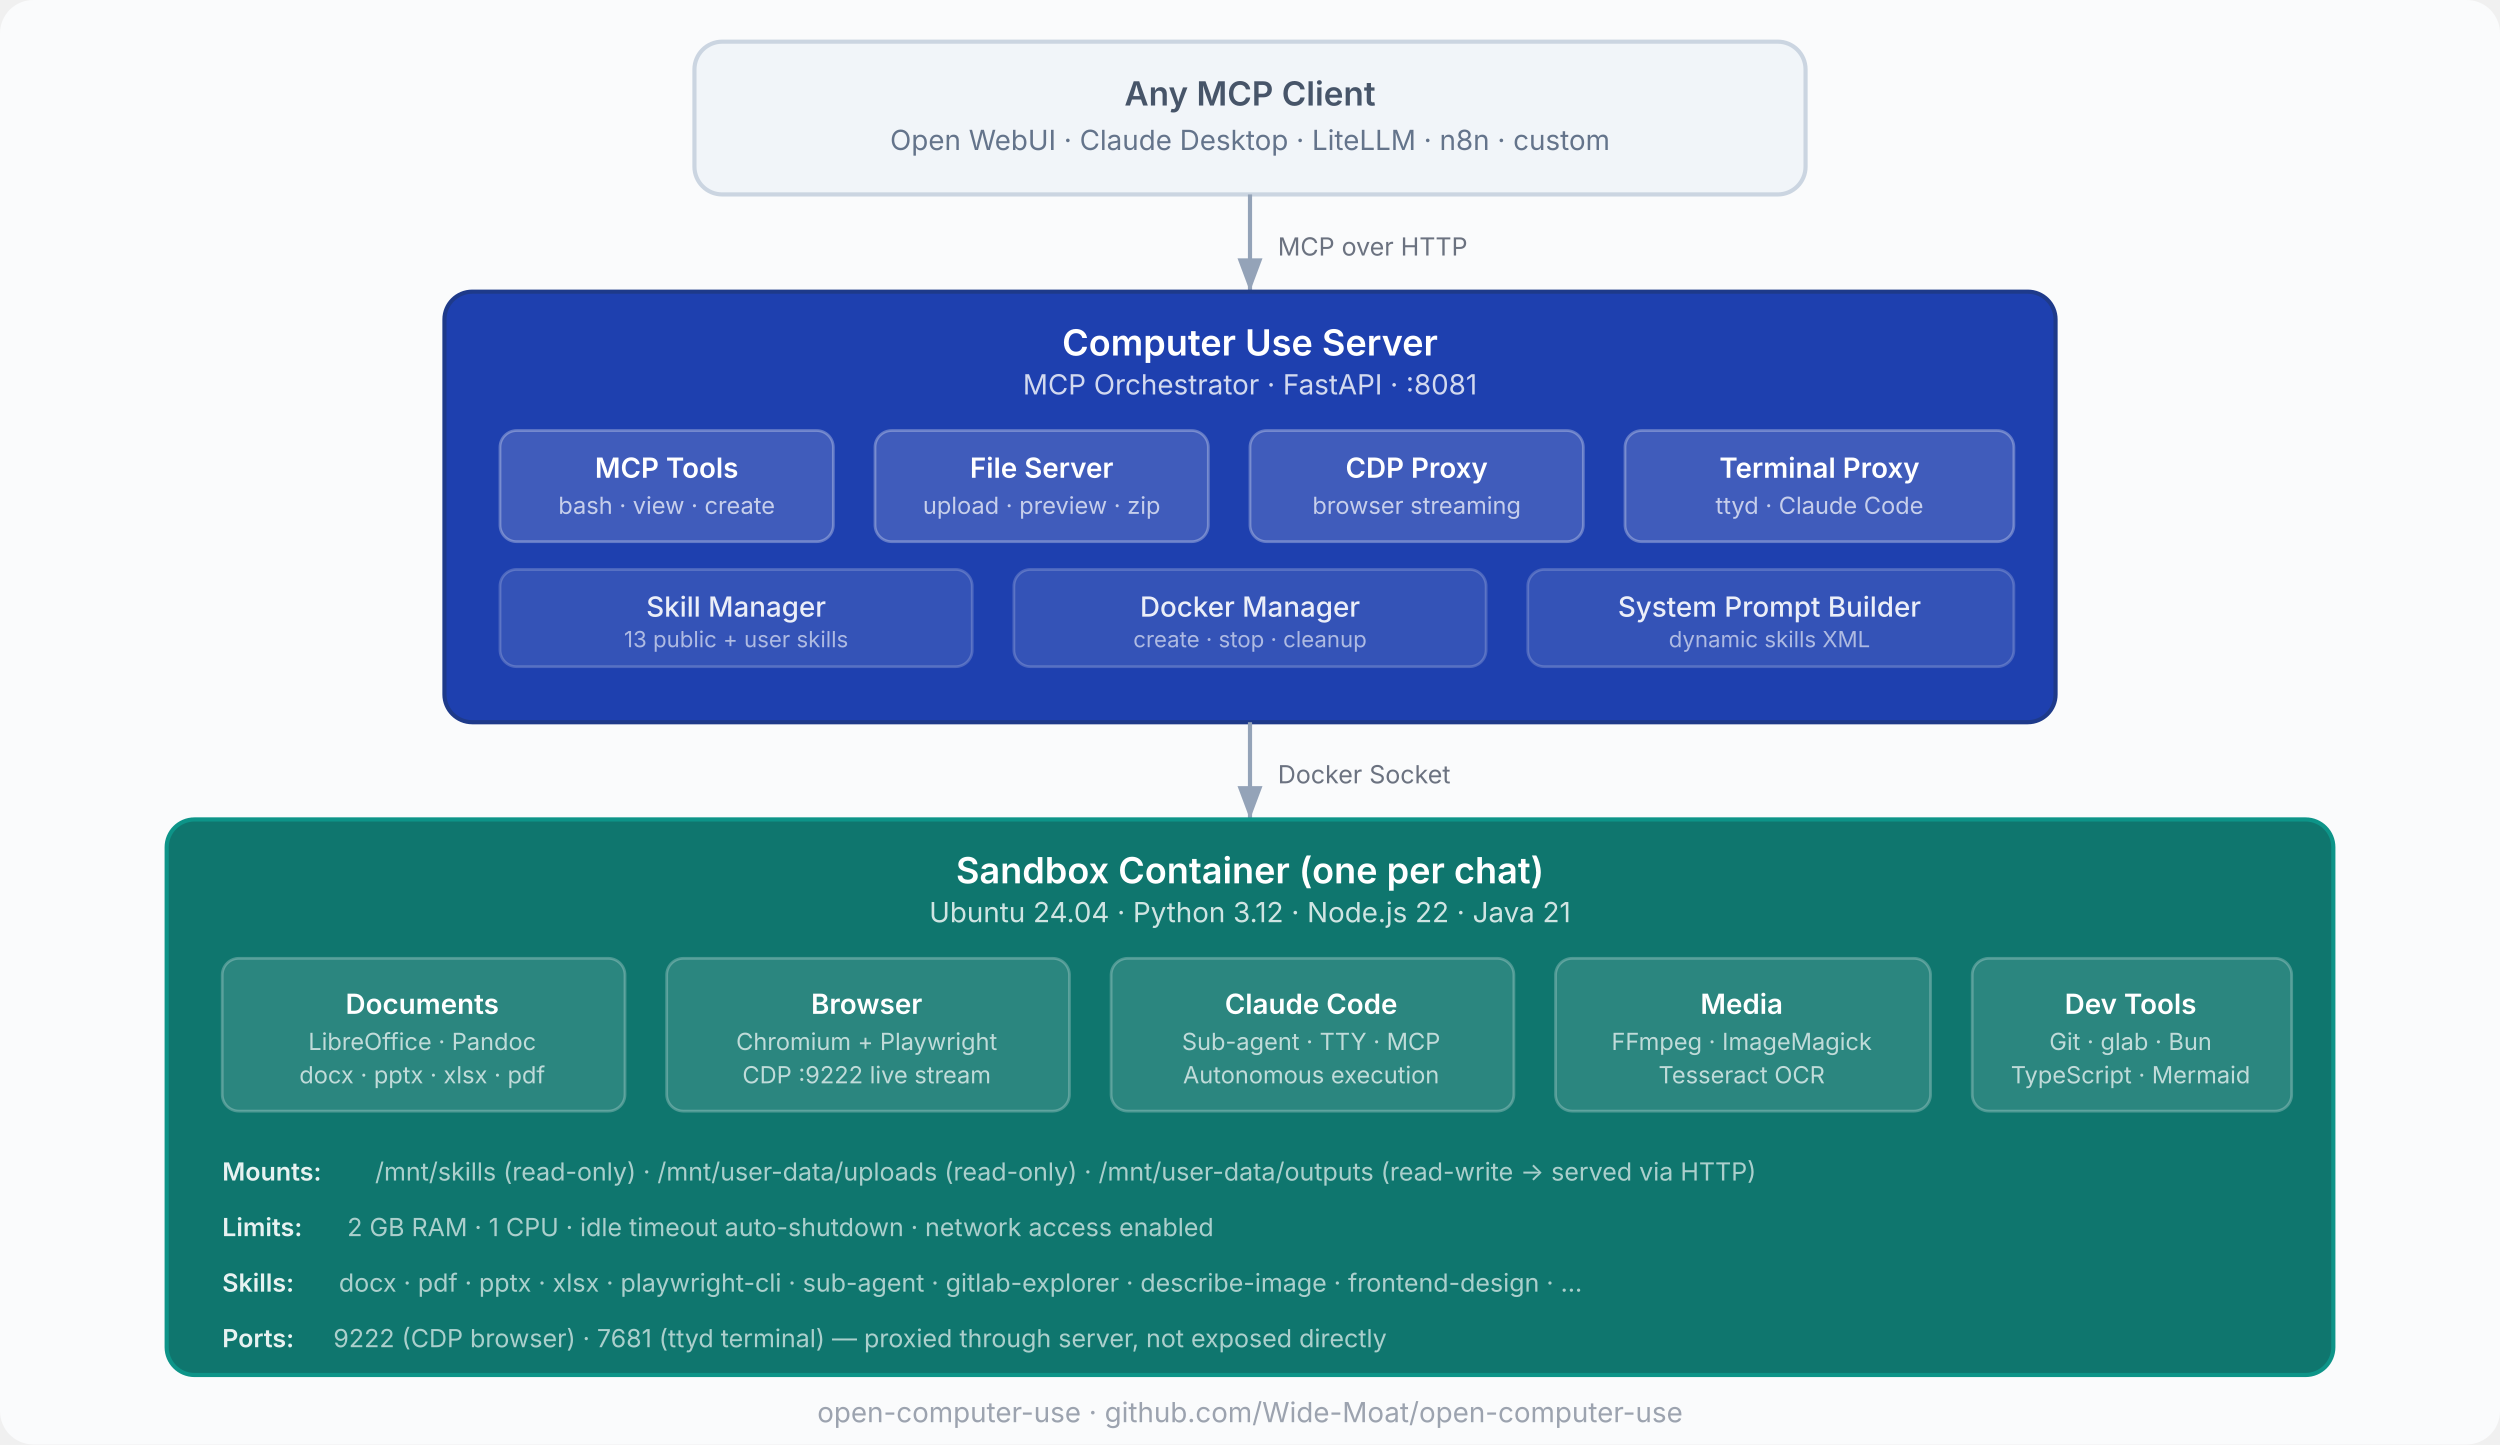
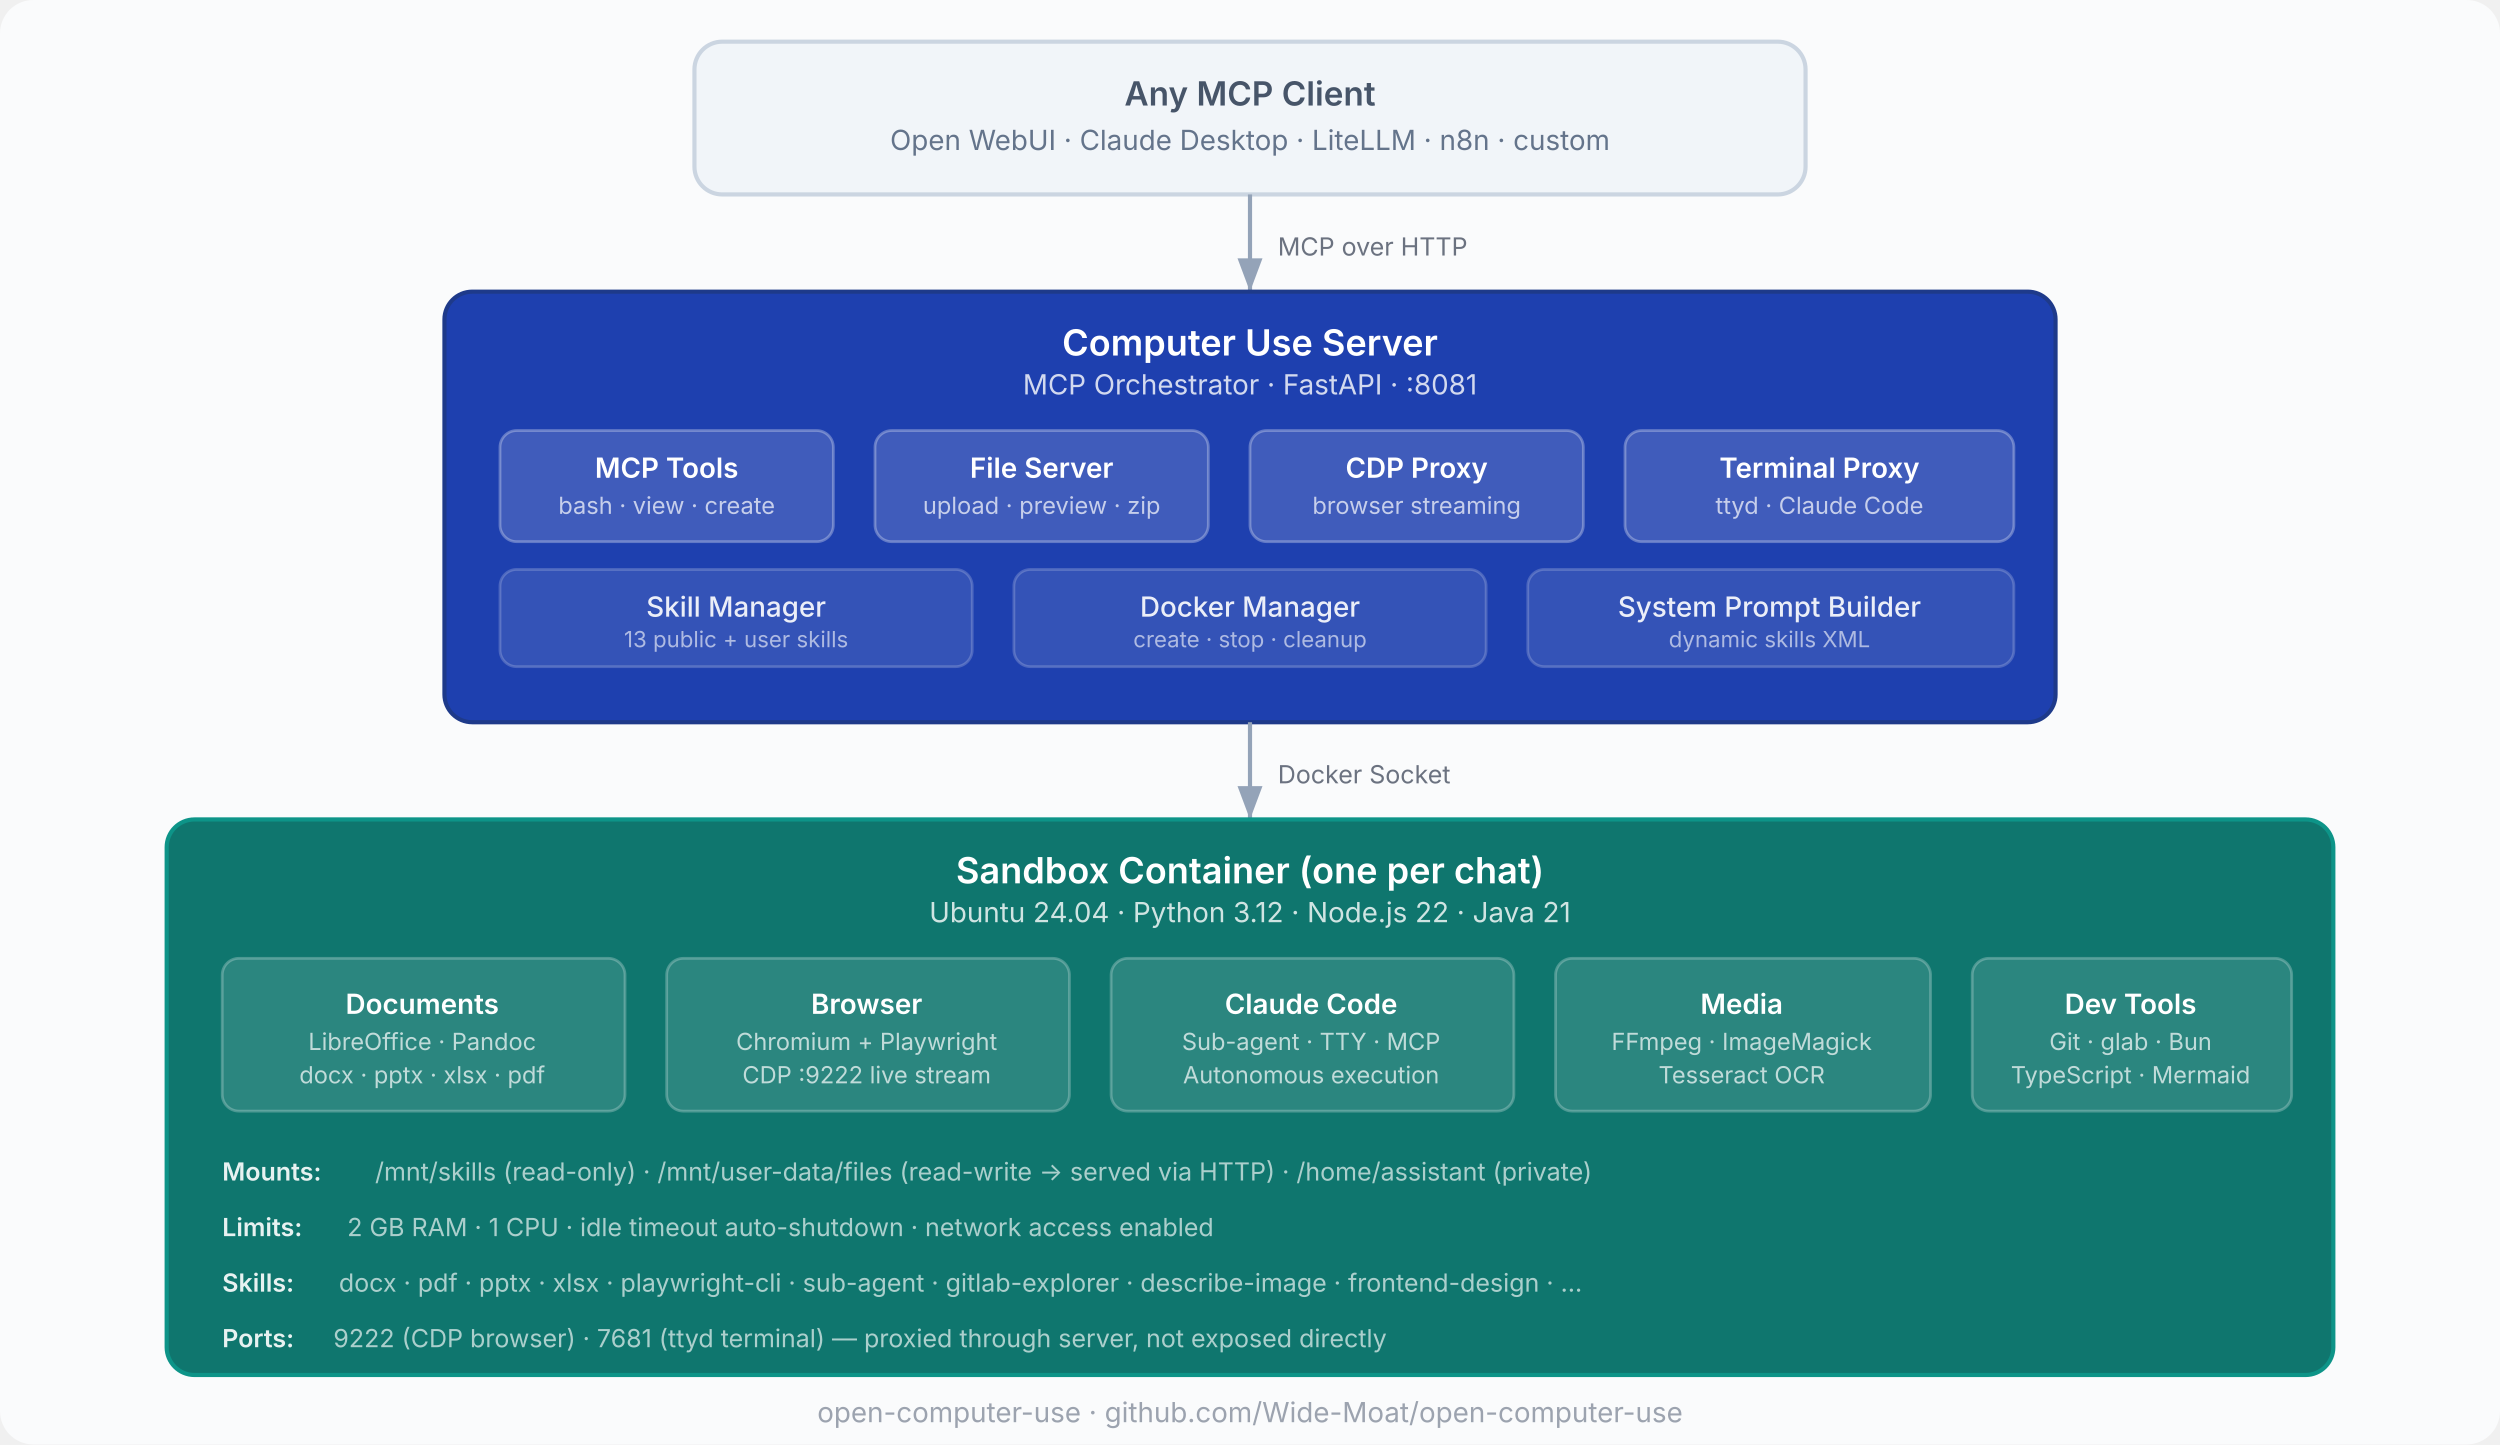
<svg xmlns="http://www.w3.org/2000/svg" viewBox="0 0 900 520" font-family="Inter, -apple-system, system-ui, sans-serif">
  <defs>
    <style>
      .box { rx: 10; stroke-width: 1.5; }
      .label { font-size: 13px; font-weight: 600; fill: #fff; }
      .sublabel { font-size: 10px; fill: rgba(255,255,255,0.8); }
      .item { font-size: 10.5px; fill: #374151; }
      .arrow { stroke: #94a3b8; stroke-width: 1.5; fill: none; marker-end: url(#arrowhead); }
      .arrow-label { font-size: 9px; fill: #6b7280; }
      .port { font-size: 9px; font-weight: 600; fill: #6b7280; }
    </style>
    <marker id="arrowhead" markerWidth="8" markerHeight="6" refX="8" refY="3" orient="auto">
      <path d="M0,0 L8,3 L0,6" fill="#94a3b8" />
    </marker>
  </defs>
  <rect width="900" height="520" rx="12" fill="#fafbfc" />
  <rect x="250" y="15" width="400" height="55" class="box" fill="#f1f5f9" stroke="#cbd5e1" />
  <text x="450" y="38" text-anchor="middle" font-size="12" font-weight="600" fill="#475569">Any MCP Client</text>
  <text x="450" y="54" text-anchor="middle" font-size="10" fill="#64748b">Open WebUI  ·  Claude Desktop  ·  LiteLLM  ·  n8n  ·  custom</text>
  <path d="M450,70 L450,105" class="arrow" />
  <text x="460" y="92" class="arrow-label">MCP over HTTP</text>
  <rect x="160" y="105" width="580" height="155" class="box" fill="#1e40af" stroke="#1e3a8a" />
  <text x="450" y="128" text-anchor="middle" class="label">Computer Use Server</text>
  <text x="450" y="142" text-anchor="middle" class="sublabel">MCP Orchestrator · FastAPI · :8081</text>
  <rect x="180" y="155" width="120" height="40" rx="6" fill="rgba(255,255,255,0.15)" stroke="rgba(255,255,255,0.3)" />
  <text x="240" y="172" text-anchor="middle" font-size="10" font-weight="600" fill="#fff">MCP Tools</text>
  <text x="240" y="185" text-anchor="middle" font-size="8.5" fill="rgba(255,255,255,0.7)">bash · view · create</text>
  <rect x="315" y="155" width="120" height="40" rx="6" fill="rgba(255,255,255,0.15)" stroke="rgba(255,255,255,0.3)" />
  <text x="375" y="172" text-anchor="middle" font-size="10" font-weight="600" fill="#fff">File Server</text>
  <text x="375" y="185" text-anchor="middle" font-size="8.5" fill="rgba(255,255,255,0.7)">upload · preview · zip</text>
  <rect x="450" y="155" width="120" height="40" rx="6" fill="rgba(255,255,255,0.15)" stroke="rgba(255,255,255,0.3)" />
  <text x="510" y="172" text-anchor="middle" font-size="10" font-weight="600" fill="#fff">CDP Proxy</text>
  <text x="510" y="185" text-anchor="middle" font-size="8.5" fill="rgba(255,255,255,0.7)">browser streaming</text>
  <rect x="585" y="155" width="140" height="40" rx="6" fill="rgba(255,255,255,0.15)" stroke="rgba(255,255,255,0.3)" />
  <text x="655" y="172" text-anchor="middle" font-size="10" font-weight="600" fill="#fff">Terminal Proxy</text>
  <text x="655" y="185" text-anchor="middle" font-size="8.5" fill="rgba(255,255,255,0.7)">ttyd · Claude Code</text>
  <rect x="180" y="205" width="170" height="35" rx="6" fill="rgba(255,255,255,0.1)" stroke="rgba(255,255,255,0.2)" />
  <text x="265" y="222" text-anchor="middle" font-size="10" font-weight="500" fill="rgba(255,255,255,0.9)">Skill Manager</text>
  <text x="265" y="233" text-anchor="middle" font-size="8" fill="rgba(255,255,255,0.6)">13 public + user skills</text>
  <rect x="365" y="205" width="170" height="35" rx="6" fill="rgba(255,255,255,0.1)" stroke="rgba(255,255,255,0.2)" />
  <text x="450" y="222" text-anchor="middle" font-size="10" font-weight="500" fill="rgba(255,255,255,0.9)">Docker Manager</text>
  <text x="450" y="233" text-anchor="middle" font-size="8" fill="rgba(255,255,255,0.6)">create · stop · cleanup</text>
  <rect x="550" y="205" width="175" height="35" rx="6" fill="rgba(255,255,255,0.1)" stroke="rgba(255,255,255,0.2)" />
  <text x="637" y="222" text-anchor="middle" font-size="10" font-weight="500" fill="rgba(255,255,255,0.9)">System Prompt Builder</text>
  <text x="637" y="233" text-anchor="middle" font-size="8" fill="rgba(255,255,255,0.6)">dynamic skills XML</text>
  <path d="M450,260 L450,295" class="arrow" />
  <text x="460" y="282" class="arrow-label">Docker Socket</text>
  <rect x="60" y="295" width="780" height="200" class="box" fill="#0f766e" stroke="#0d9488" />
  <text x="450" y="318" text-anchor="middle" class="label">Sandbox Container (one per chat)</text>
  <text x="450" y="332" text-anchor="middle" class="sublabel">Ubuntu 24.04 · Python 3.12 · Node.js 22 · Java 21</text>
  <rect x="80" y="345" width="145" height="55" rx="6" fill="rgba(255,255,255,0.12)" stroke="rgba(255,255,255,0.25)" />
  <text x="152" y="365" text-anchor="middle" font-size="10" font-weight="600" fill="#fff">Documents</text>
  <text x="152" y="378" text-anchor="middle" font-size="8.5" fill="rgba(255,255,255,0.7)">LibreOffice · Pandoc</text>
  <text x="152" y="390" text-anchor="middle" font-size="8.5" fill="rgba(255,255,255,0.7)">docx · pptx · xlsx · pdf</text>
  <rect x="240" y="345" width="145" height="55" rx="6" fill="rgba(255,255,255,0.12)" stroke="rgba(255,255,255,0.25)" />
  <text x="312" y="365" text-anchor="middle" font-size="10" font-weight="600" fill="#fff">Browser</text>
  <text x="312" y="378" text-anchor="middle" font-size="8.5" fill="rgba(255,255,255,0.7)">Chromium + Playwright</text>
  <text x="312" y="390" text-anchor="middle" font-size="8.5" fill="rgba(255,255,255,0.7)">CDP :9222 live stream</text>
  <rect x="400" y="345" width="145" height="55" rx="6" fill="rgba(255,255,255,0.12)" stroke="rgba(255,255,255,0.25)" />
  <text x="472" y="365" text-anchor="middle" font-size="10" font-weight="600" fill="#fff">Claude Code</text>
  <text x="472" y="378" text-anchor="middle" font-size="8.5" fill="rgba(255,255,255,0.7)">Sub-agent · TTY · MCP</text>
  <text x="472" y="390" text-anchor="middle" font-size="8.5" fill="rgba(255,255,255,0.7)">Autonomous execution</text>
  <rect x="560" y="345" width="135" height="55" rx="6" fill="rgba(255,255,255,0.12)" stroke="rgba(255,255,255,0.25)" />
  <text x="627" y="365" text-anchor="middle" font-size="10" font-weight="600" fill="#fff">Media</text>
  <text x="627" y="378" text-anchor="middle" font-size="8.5" fill="rgba(255,255,255,0.7)">FFmpeg · ImageMagick</text>
  <text x="627" y="390" text-anchor="middle" font-size="8.5" fill="rgba(255,255,255,0.7)">Tesseract OCR</text>
  <rect x="710" y="345" width="115" height="55" rx="6" fill="rgba(255,255,255,0.12)" stroke="rgba(255,255,255,0.25)" />
  <text x="767" y="365" text-anchor="middle" font-size="10" font-weight="600" fill="#fff">Dev Tools</text>
  <text x="767" y="378" text-anchor="middle" font-size="8.5" fill="rgba(255,255,255,0.7)">Git · glab · Bun</text>
  <text x="767" y="390" text-anchor="middle" font-size="8.5" fill="rgba(255,255,255,0.7)">TypeScript · Mermaid</text>
  <text x="80" y="425" font-size="9" font-weight="600" fill="rgba(255,255,255,0.9)">Mounts:</text>
-   <text x="135" y="425" font-size="9" fill="rgba(255,255,255,0.65)">/mnt/skills (read-only) · /mnt/user-data/uploads (read-only) · /mnt/user-data/outputs (read-write → served via HTTP)</text>
+   <text x="135" y="425" font-size="9" fill="rgba(255,255,255,0.65)">/mnt/skills (read-only) · /mnt/user-data/files (read-write → served via HTTP) · /home/assistant (private)</text>
  <text x="80" y="445" font-size="9" font-weight="600" fill="rgba(255,255,255,0.9)">Limits:</text>
  <text x="125" y="445" font-size="9" fill="rgba(255,255,255,0.65)">2 GB RAM · 1 CPU · idle timeout auto-shutdown · network access enabled</text>
  <text x="80" y="465" font-size="9" font-weight="600" fill="rgba(255,255,255,0.9)">Skills:</text>
  <text x="122" y="465" font-size="9" fill="rgba(255,255,255,0.65)">docx · pdf · pptx · xlsx · playwright-cli · sub-agent · gitlab-explorer · describe-image · frontend-design · ...</text>
  <text x="80" y="485" font-size="9" font-weight="600" fill="rgba(255,255,255,0.9)">Ports:</text>
  <text x="120" y="485" font-size="9" fill="rgba(255,255,255,0.65)">9222 (CDP browser) · 7681 (ttyd terminal) — proxied through server, not exposed directly</text>
  <text x="450" y="512" text-anchor="middle" font-size="10" fill="#9ca3af">open-computer-use · github.com/Wide-Moat/open-computer-use</text>
</svg>
